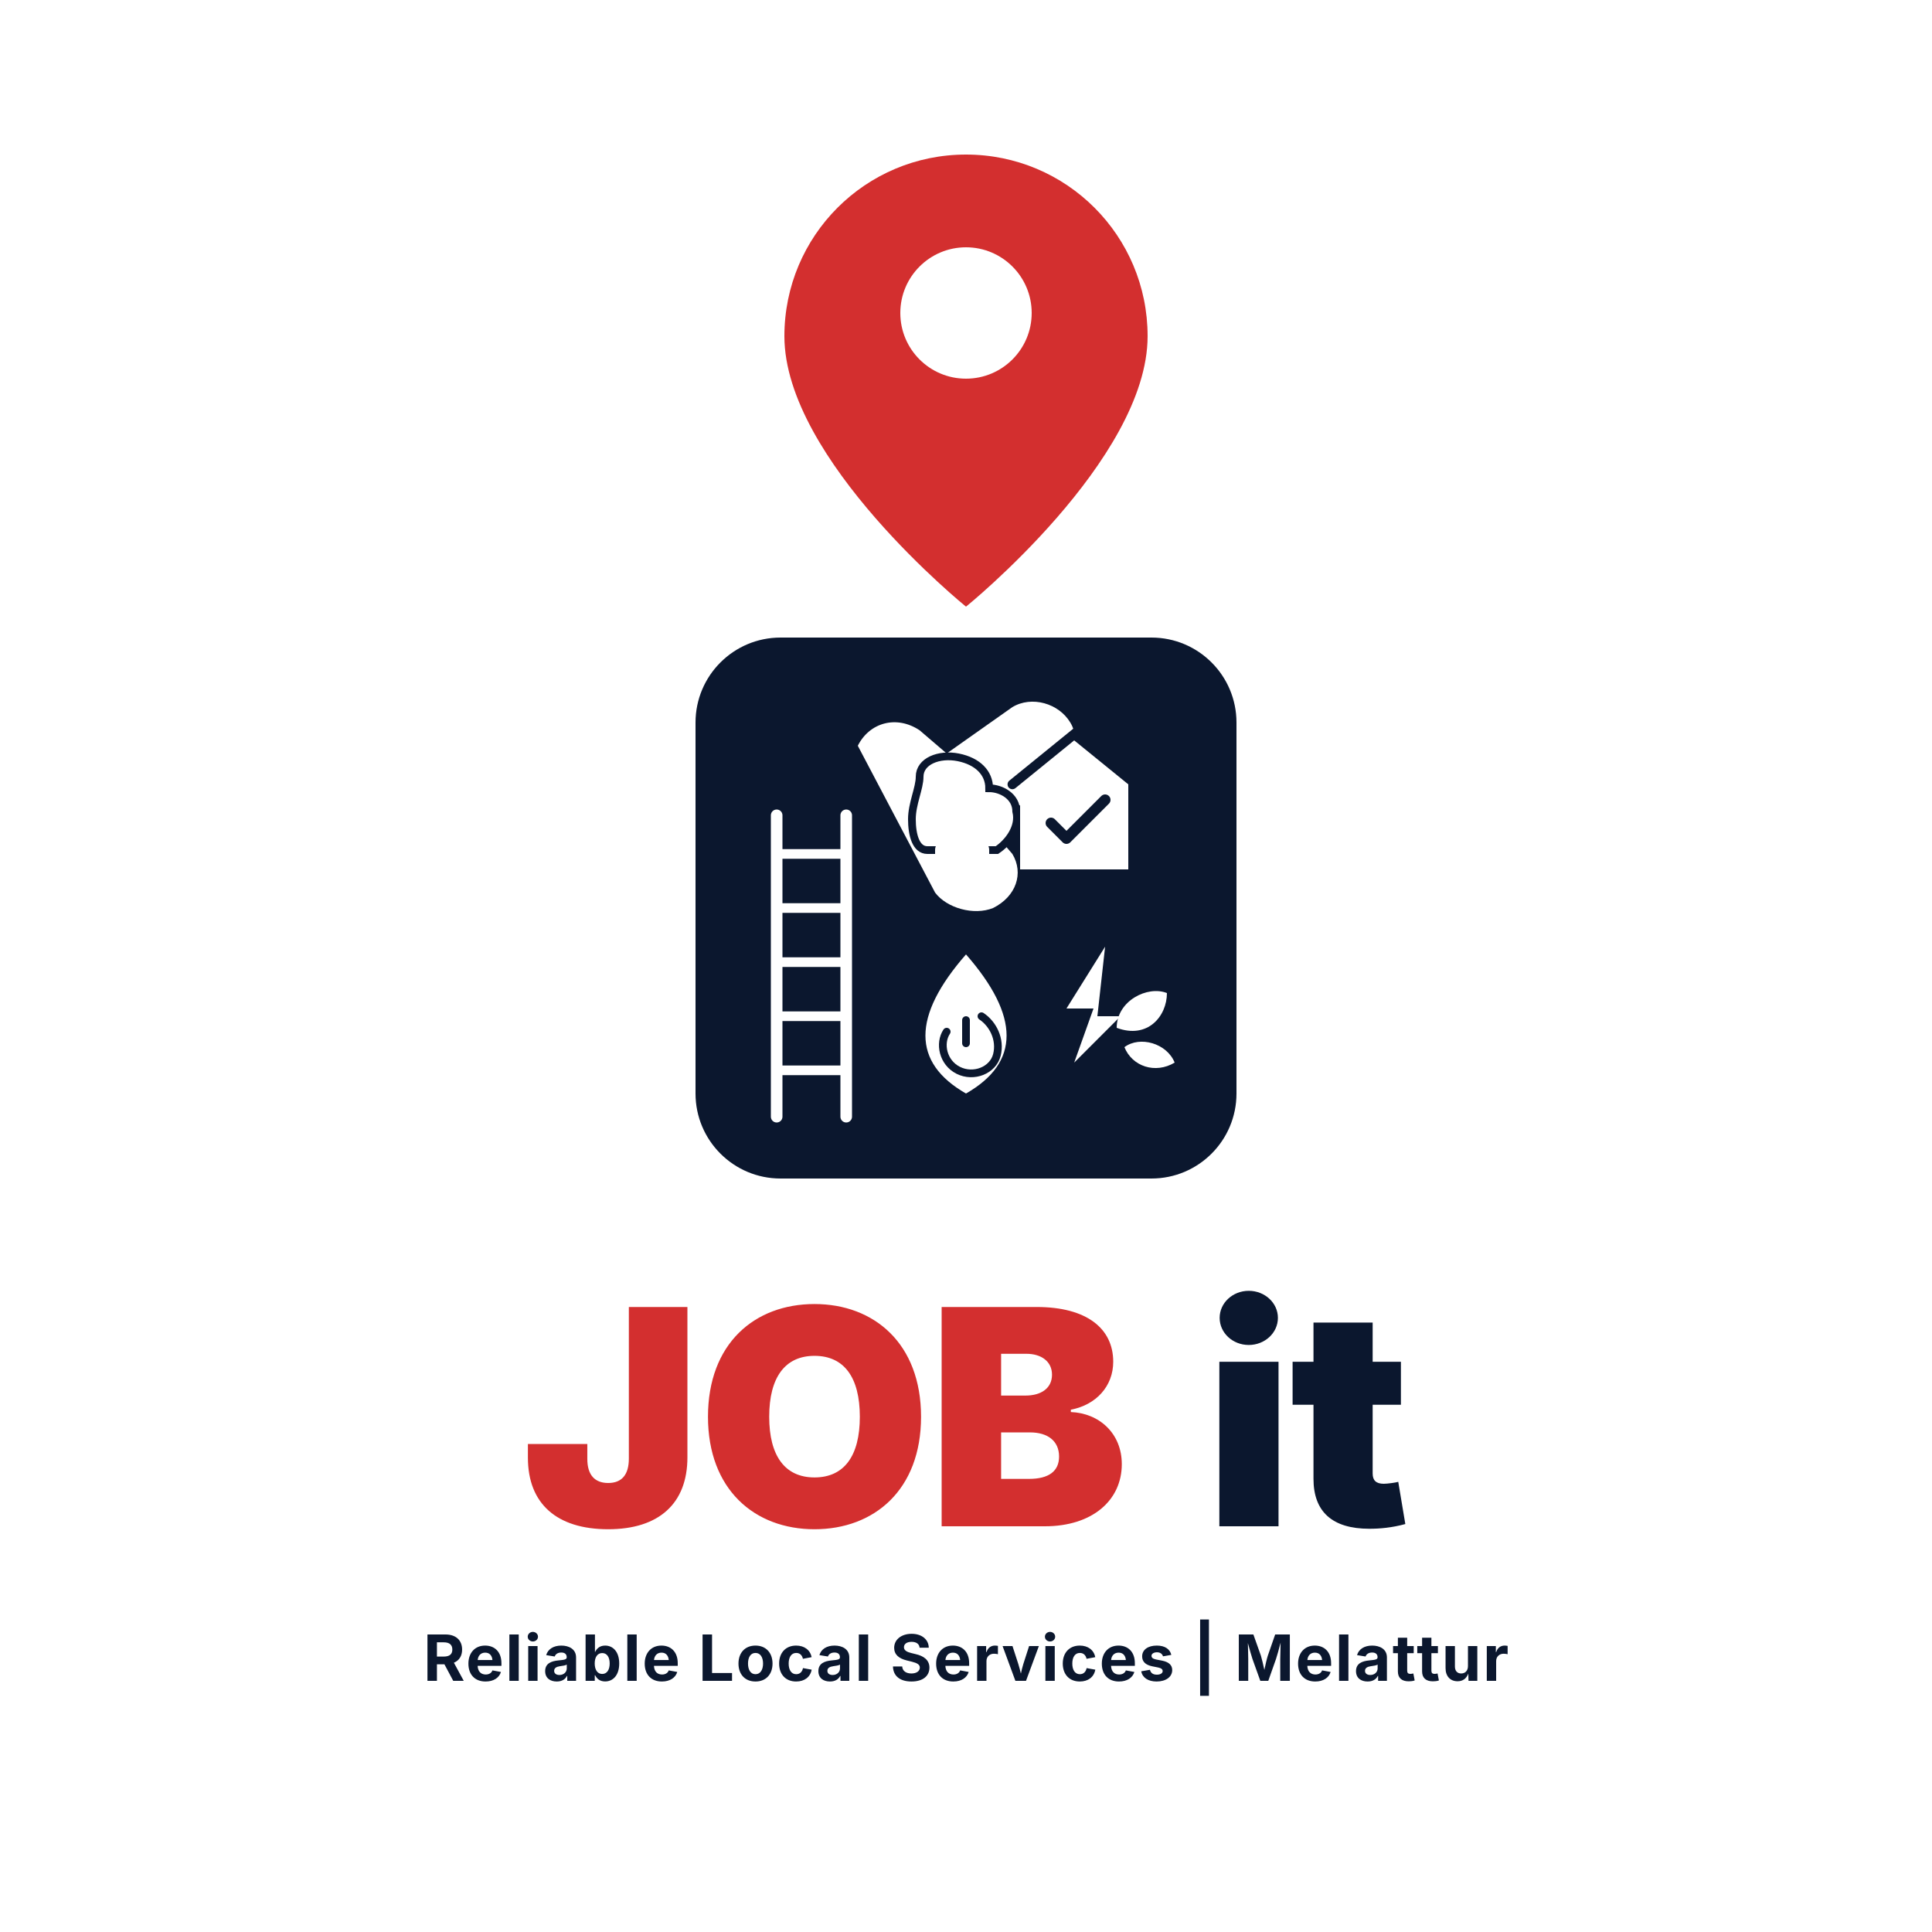
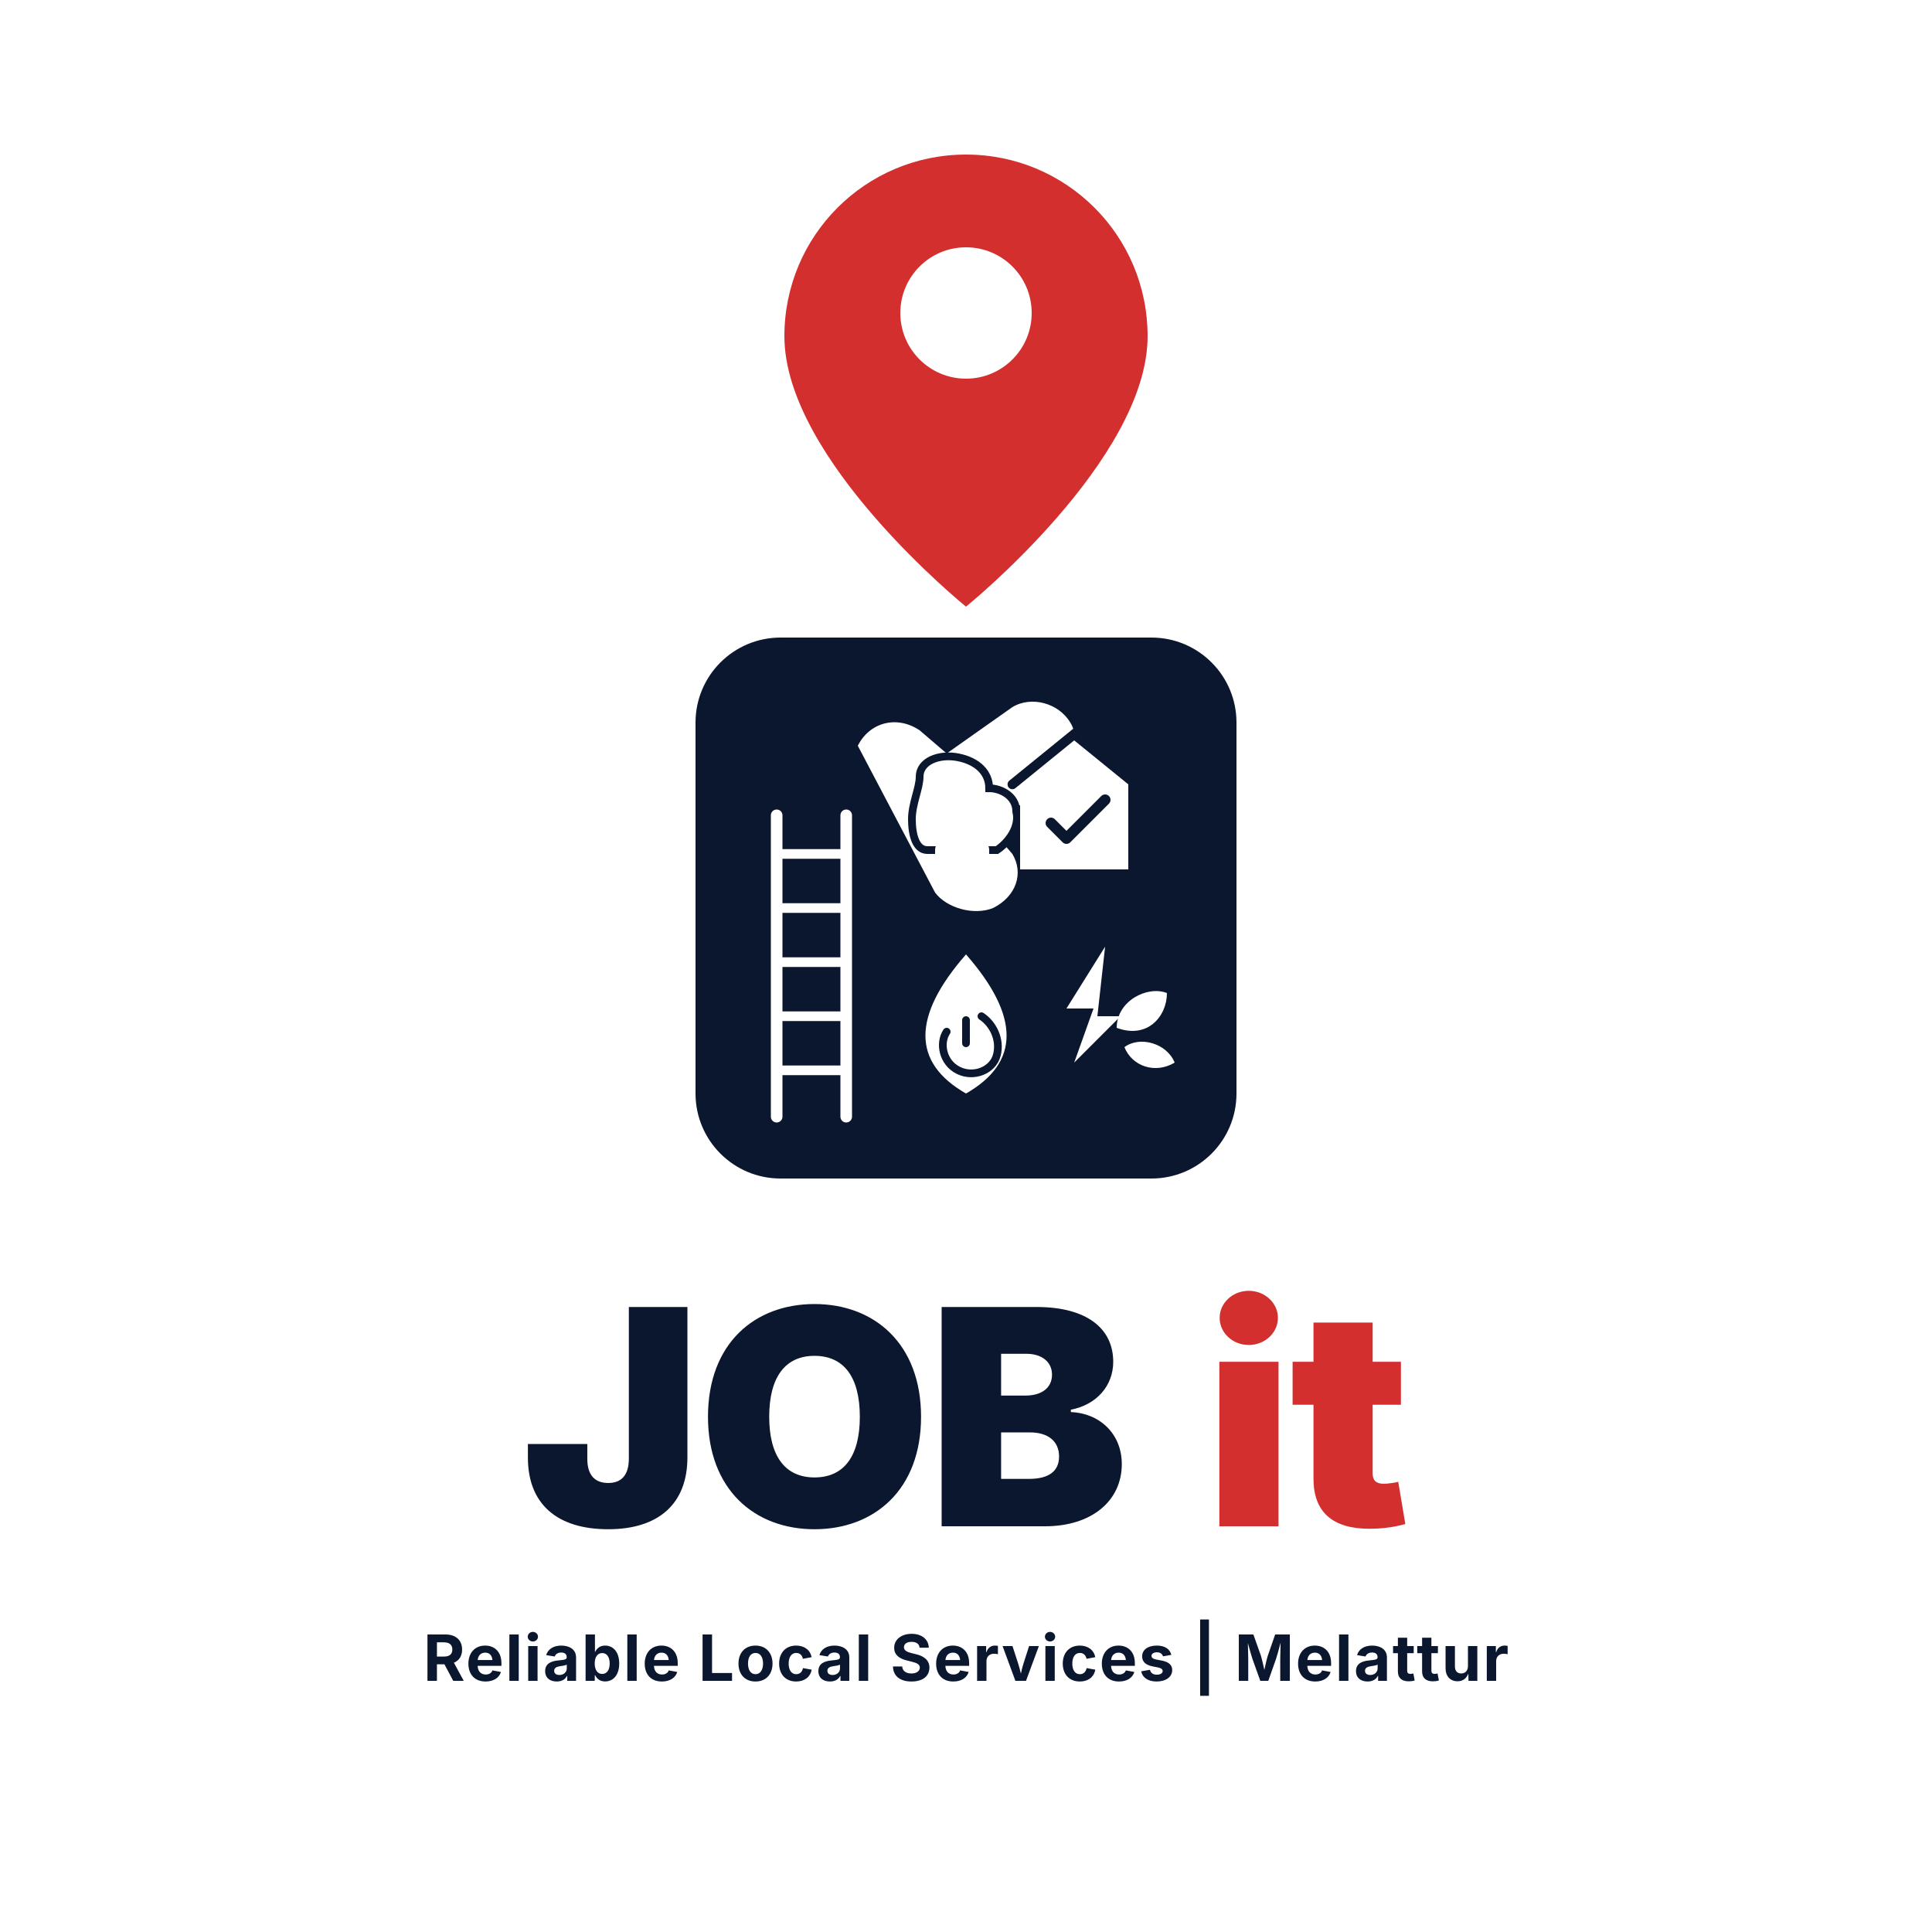
<svg xmlns="http://www.w3.org/2000/svg" viewBox="0 0 500 500" width="100%" height="100%">
  <rect width="500" height="500" fill="#FFFFFF" />
  <g id="logo-container" transform="translate(0, 0)">
    <g id="location-pin" transform="translate(250, 95)">
      <path d="M0 -55 C-26 -55 -47 -34 -47 -8 C-47 24 0 62 0 62 C0 62 47 24 47 -8 C47 -34 26 -55 0 -55 Z" fill="#D32F2F" />
      <circle cx="0" cy="-14" r="17" fill="#FFFFFF" />
    </g>
    <g id="squared-icon-block" transform="translate(180, 165)">
      <rect x="0" y="0" width="140" height="140" rx="22" fill="#0B172E" />
      <g id="spanner-hand" transform="translate(70, 42)">
        <path d="M-28 -14 C-25 -20 -18 -22 -12 -18 L-5 -12 L12 -24 C17 -27 24 -25 27 -20 C30 -15 28 -8 23 -5 L6 7 L12 14 C15 19 13 25 7 28 C2 30 -5 28 -8 24 Z" fill="#FFFFFF" />
        <path d="M-12 -6 C-12 -10 -7 -12 -2 -11 C3 -10 6 -7 6 -3 C9 -3 13 -1 13 3 C14 7 11 11 8 13 L-10 13 C-13 13 -14 9 -14 5 C-14 1 -12 -3 -12 -6 Z" fill="#FFFFFF" stroke="#0B172E" stroke-width="2" />
        <rect x="-8" y="10" width="14" height="15" rx="3" fill="#FFFFFF" />
      </g>
      <g id="house-check" transform="translate(98, 48)">
        <path d="M14 -12 L0 -24 L-14 -12 L-14 12 L14 12 Z" fill="#FFFFFF" />
        <path d="M-16 -10 L0 -23 L16 -10" stroke="#0B172E" stroke-width="2.5" fill="none" stroke-linecap="round" />
        <path d="M-6 0 L-2 4 L8 -6" fill="none" stroke="#0B172E" stroke-width="2.8" stroke-linecap="round" stroke-linejoin="round" />
      </g>
      <g id="lightning-leaves" transform="translate(104, 102)">
        <path d="M2 -22 L-8 -6 L-1 -6 L-6 8 L6 -4 L0 -4 Z" fill="#FFFFFF" />
        <path d="M5 -1 C5 -8 13 -12 18 -10 C18 -4 13 2 5 -1 Z" fill="#FFFFFF" />
        <path d="M7 4 C11 1 18 3 20 8 C15 11 9 9 7 4 Z" fill="#FFFFFF" />
      </g>
      <g id="water-droplet-power" transform="translate(70, 104)">
        <path d="M0 -22 C-14 -6 -14 6 0 14 C14 6 14 -6 0 -22 Z" fill="#FFFFFF" />
        <path d="M-5 -2 C-7 1 -6 6 -2 8 C2 10 7 8 8 4 C9 0 7 -4 4 -6" fill="none" stroke="#0B172E" stroke-width="2" stroke-linecap="round" />
        <line x1="0" y1="-5" x2="0" y2="1" stroke="#0B172E" stroke-width="2" stroke-linecap="round" />
      </g>
      <g id="vertical-ladder" transform="translate(30, 84)">
        <line x1="-9" y1="-38" x2="-9" y2="40" stroke="#FFFFFF" stroke-width="3" stroke-linecap="round" />
        <line x1="9" y1="-38" x2="9" y2="40" stroke="#FFFFFF" stroke-width="3" stroke-linecap="round" />
        <line x1="-9" y1="-28" x2="9" y2="-28" stroke="#FFFFFF" stroke-width="2.5" />
        <line x1="-9" y1="-14" x2="9" y2="-14" stroke="#FFFFFF" stroke-width="2.5" />
        <line x1="-9" y1="0" x2="9" y2="0" stroke="#FFFFFF" stroke-width="2.5" />
        <line x1="-9" y1="14" x2="9" y2="14" stroke="#FFFFFF" stroke-width="2.5" />
        <line x1="-9" y1="28" x2="9" y2="28" stroke="#FFFFFF" stroke-width="2.5" />
      </g>
    </g>
    <g id="brand-text" transform="translate(250, 395)">
      <text text-anchor="middle" font-family="'Outfit', 'Montserrat', 'Inter', -apple-system, BlinkMacSystemFont, 'Segoe UI', Roboto, sans-serif" font-weight="900" font-size="78" letter-spacing="-1">
-         <tspan fill="#D32F2F">JOB</tspan>
-         <tspan dx="4" fill="#0B172E">it</tspan>
+         <tspan fill="#0B172E">JOB</tspan>
+         <tspan dx="4" fill="#D32F2F">it</tspan>
      </text>
    </g>
    <g id="tagline-text" transform="translate(250, 435)">
      <text text-anchor="middle" font-family="'Outfit', 'Montserrat', 'Inter', -apple-system, BlinkMacSystemFont, 'Segoe UI', Roboto, sans-serif" font-weight="700" font-size="16.5" fill="#0B172E" letter-spacing="0.4">
        Reliable Local Services | Melattur
      </text>
    </g>
  </g>
</svg>
